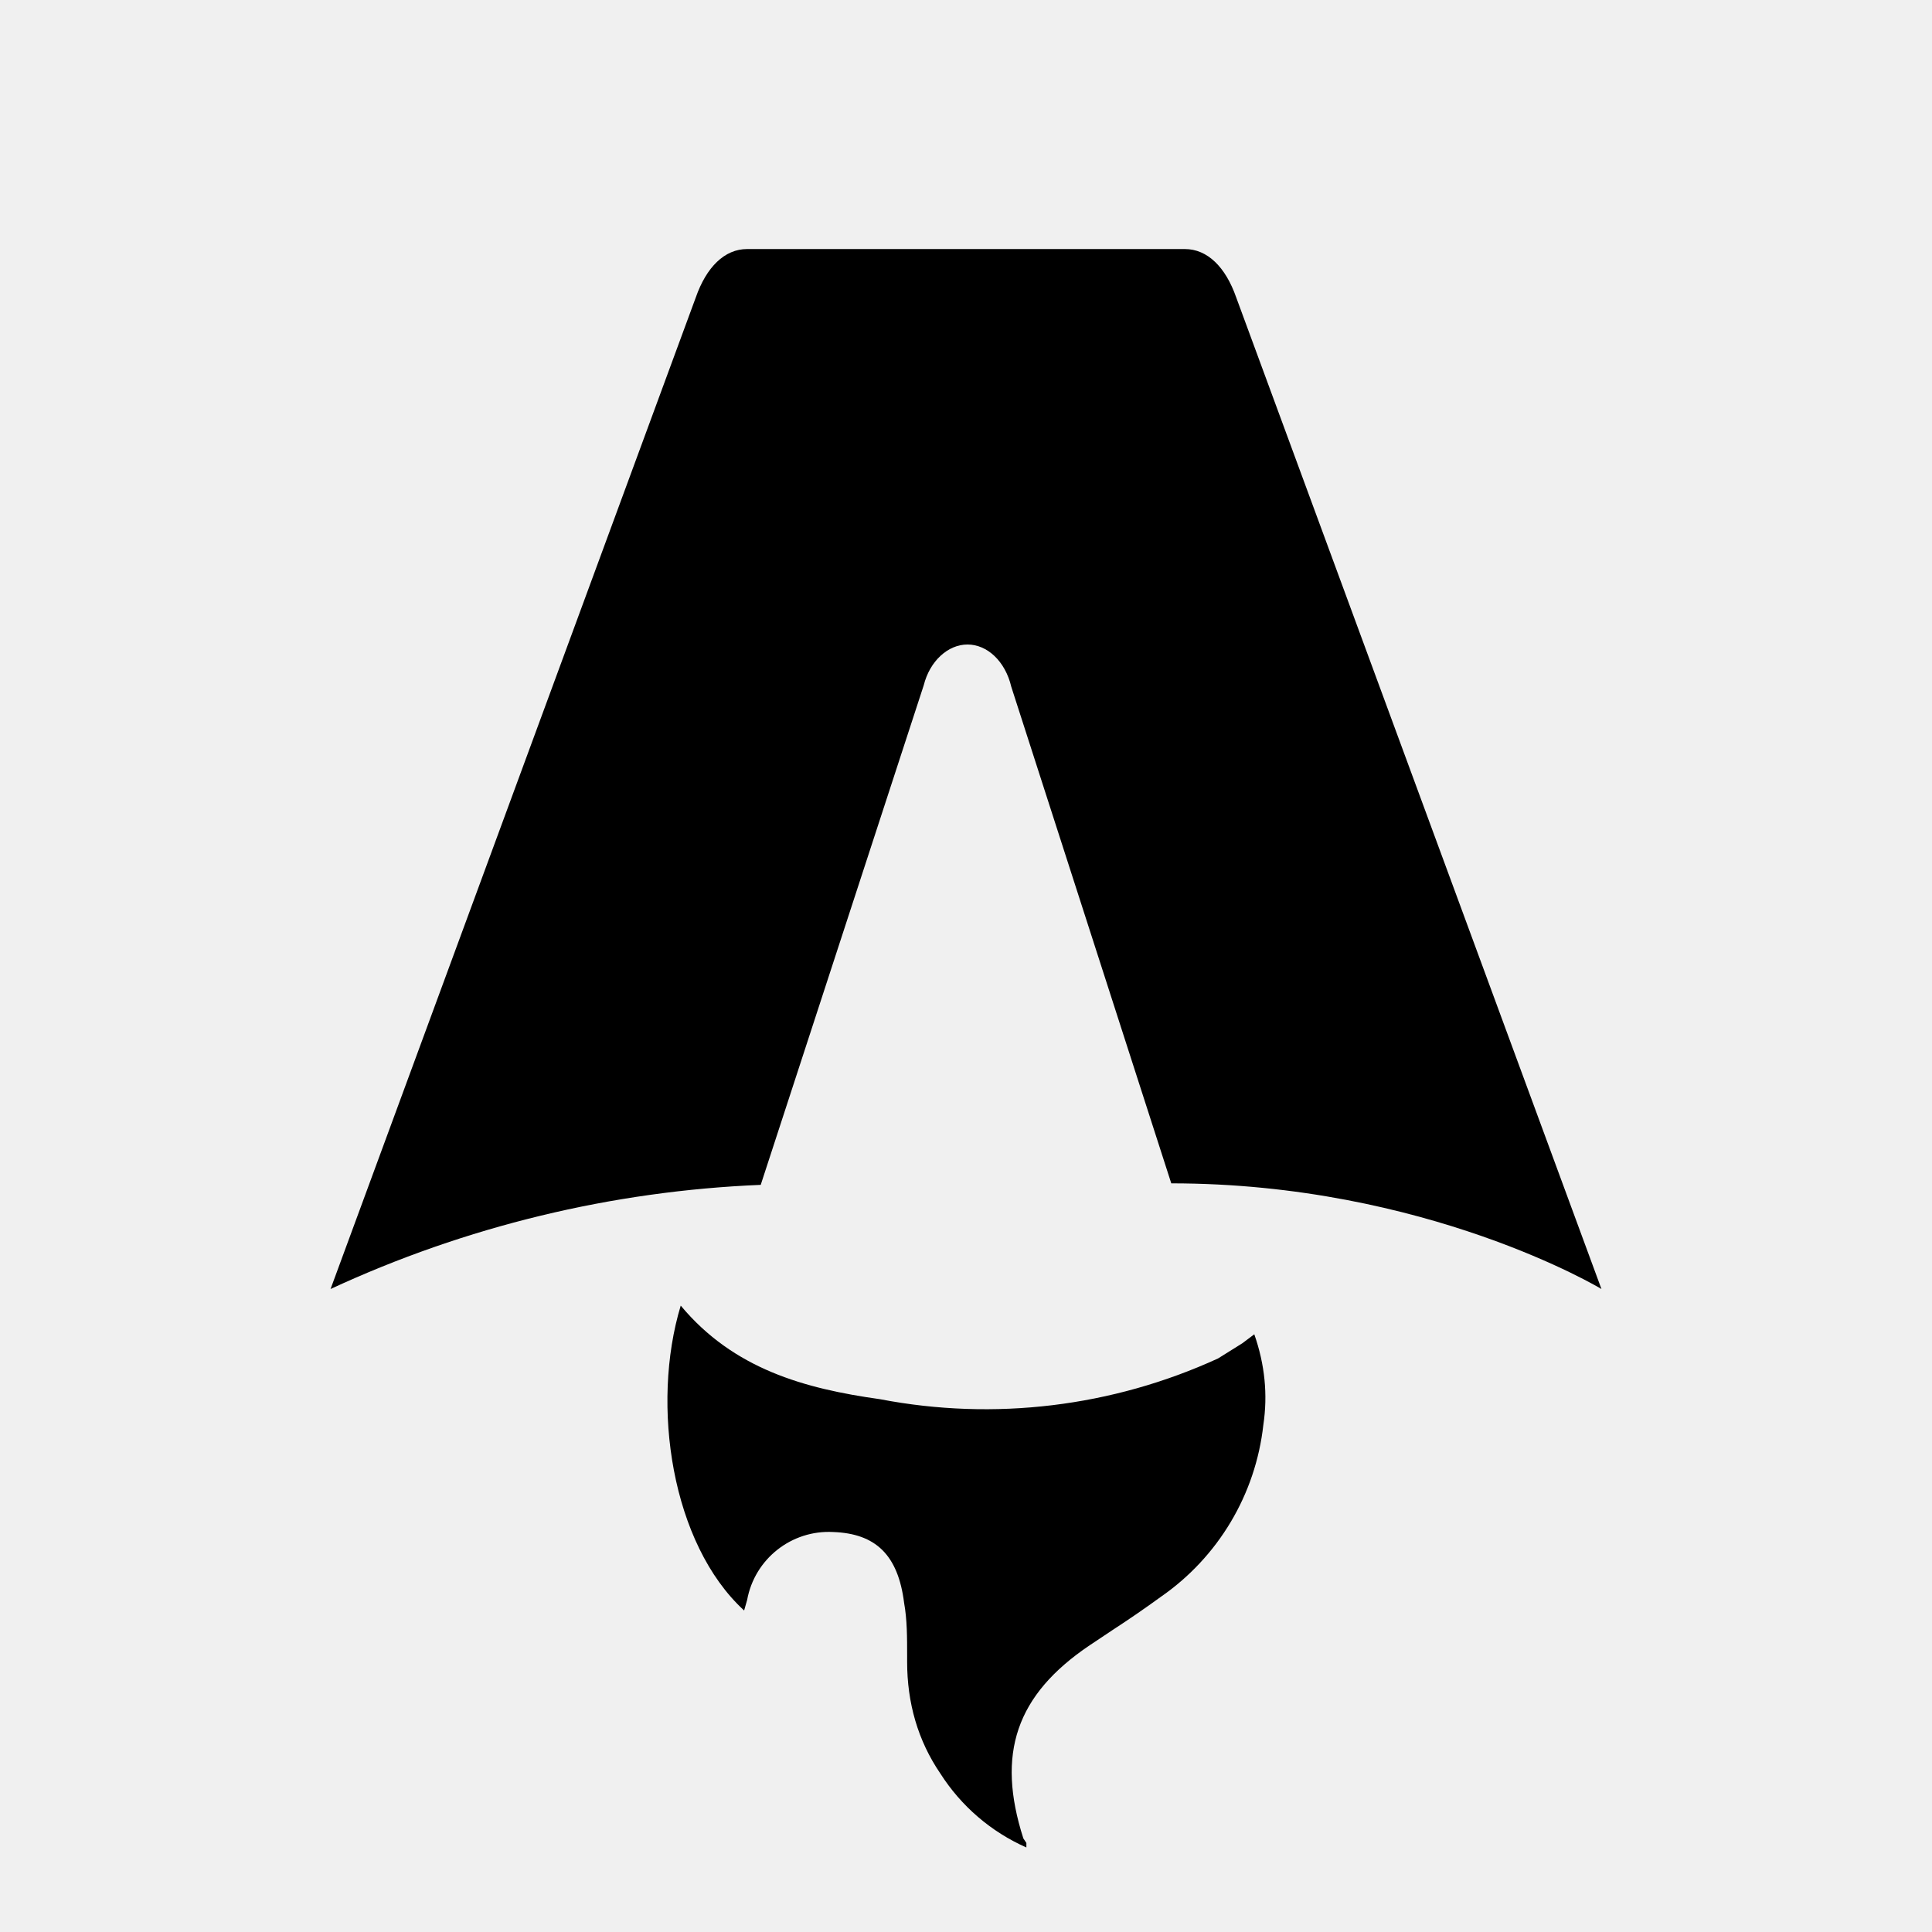
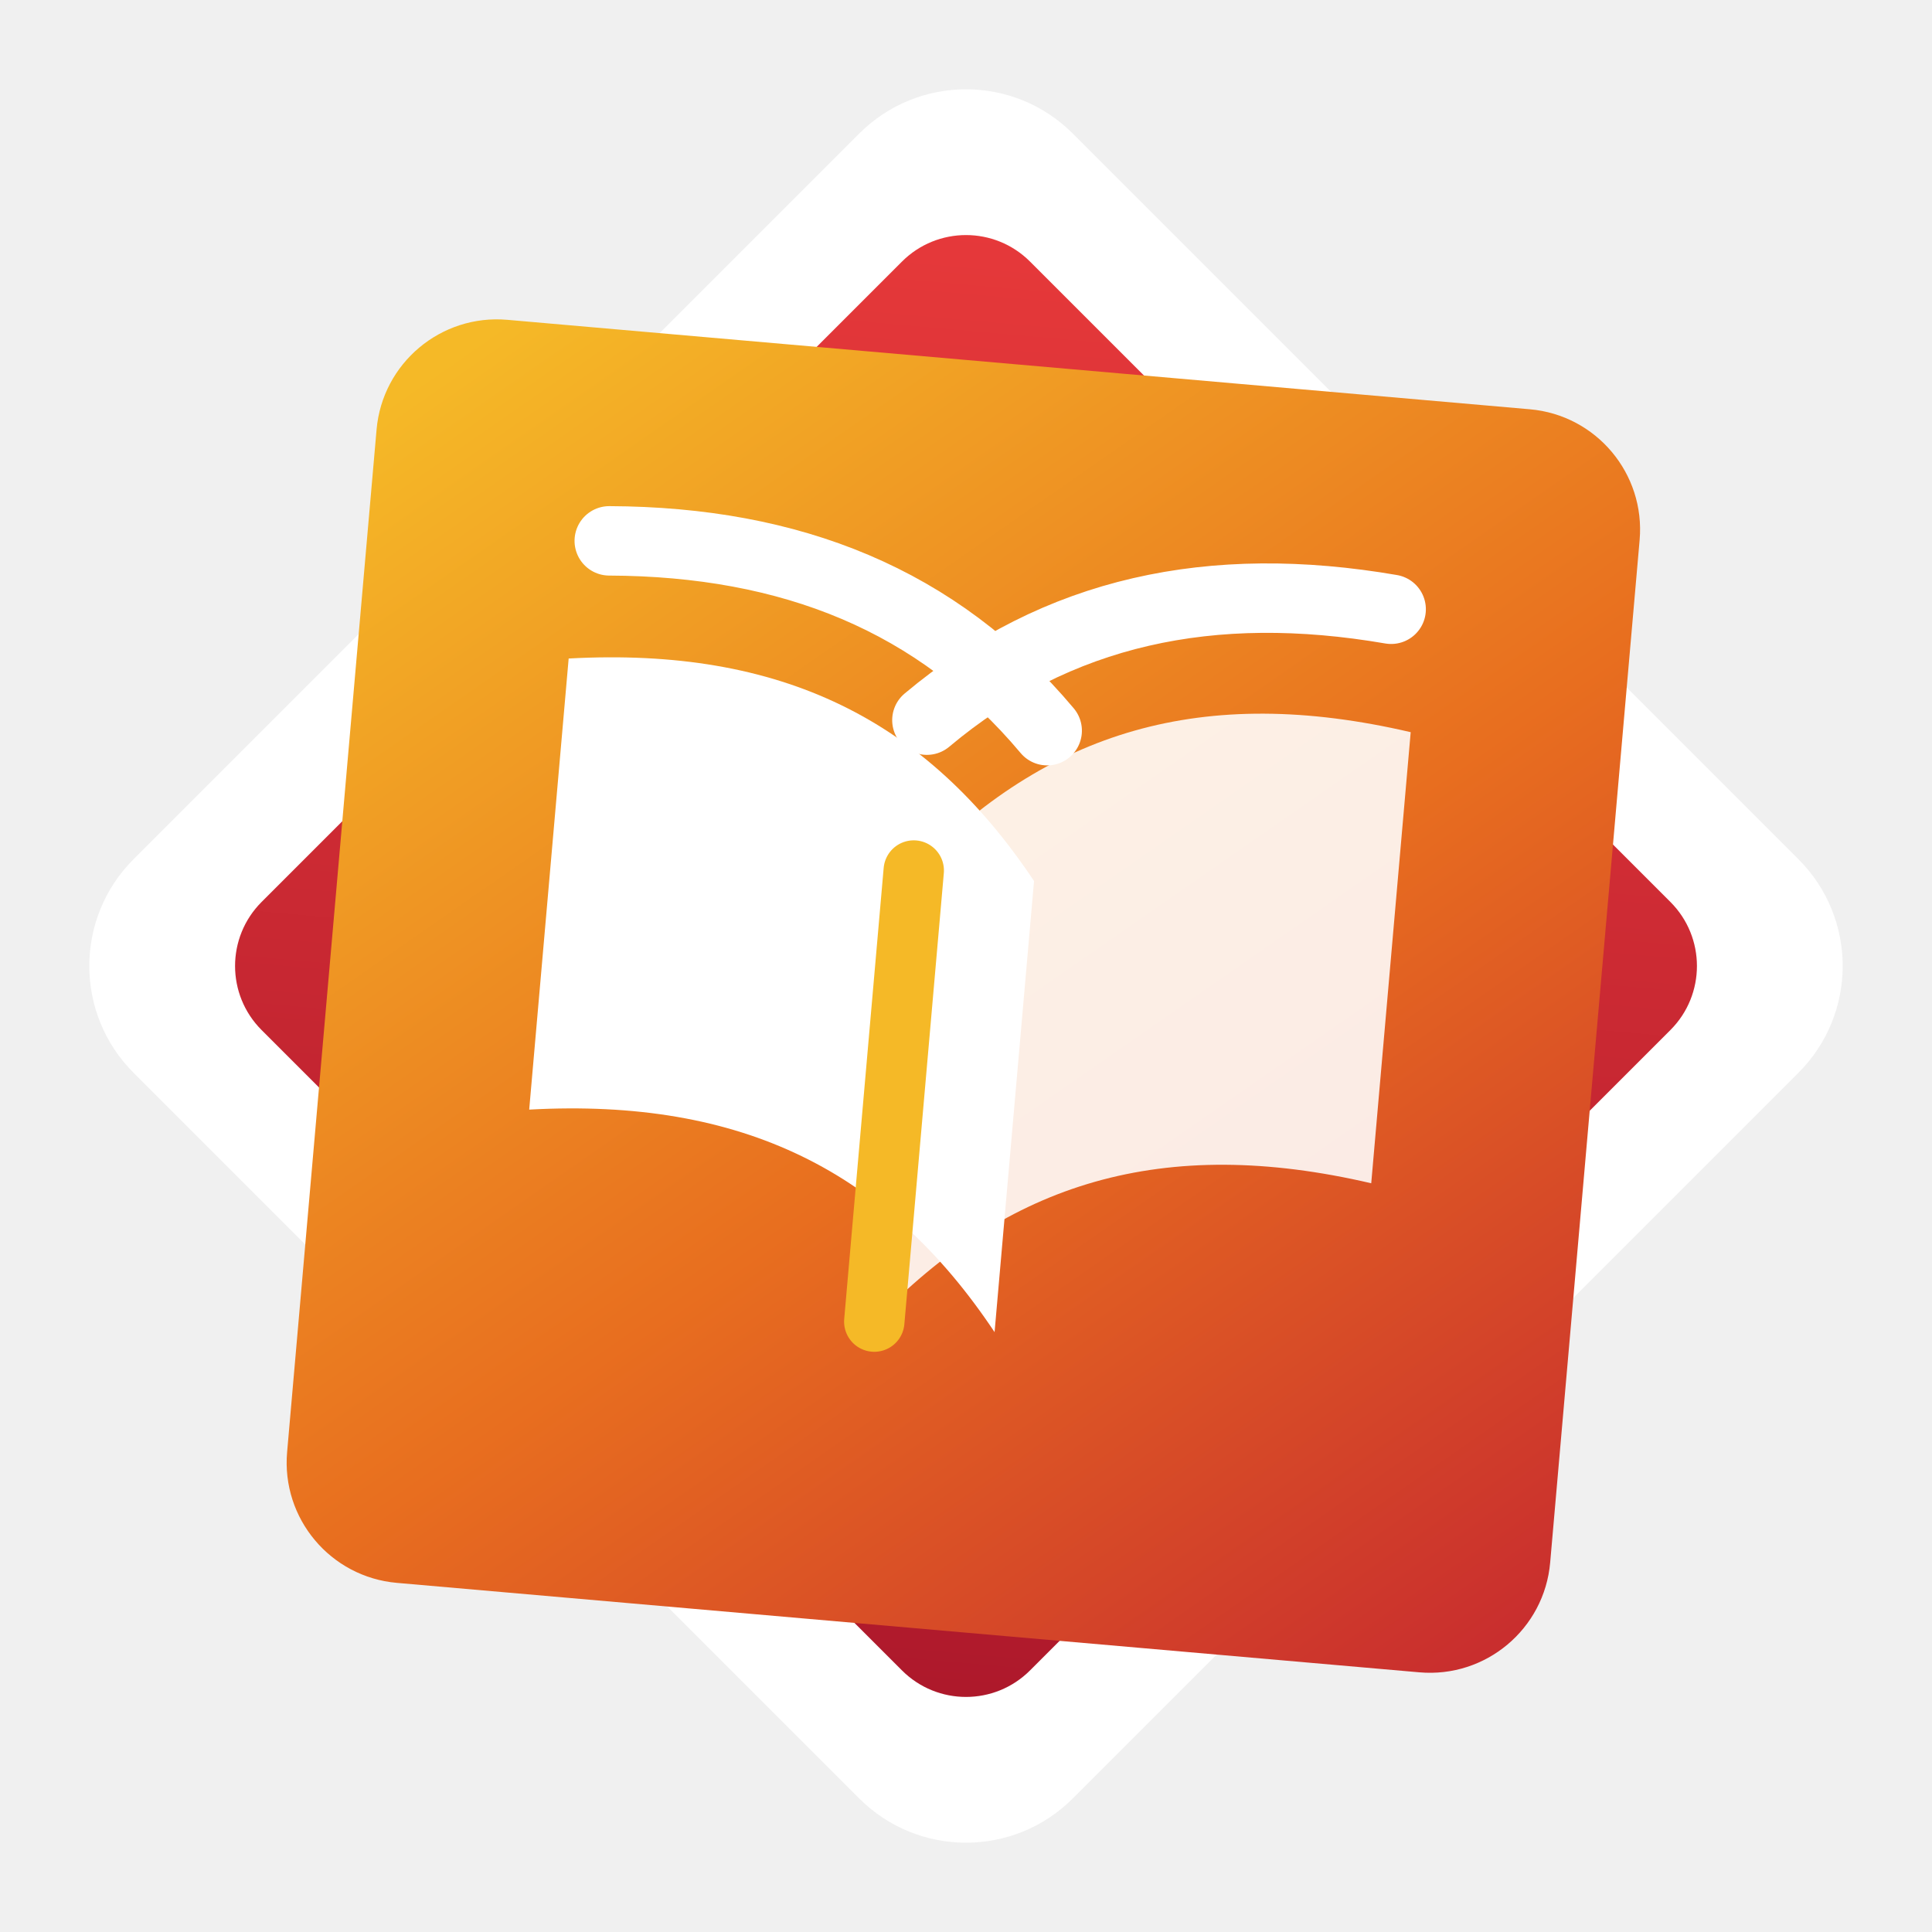
- <svg xmlns="http://www.w3.org/2000/svg" fill="none" viewBox="0 0 128 128">
-   <path d="M50.4 78.5a75.1 75.1 0 0 0-28.5 6.9l24.2-65.7c.7-2 1.9-3.2 3.4-3.2h29c1.5 0 2.7 1.2 3.4 3.2l24.2 65.7s-11.6-7-28.5-7L67 45.5c-.4-1.7-1.6-2.8-2.9-2.8-1.3 0-2.5 1.1-2.9 2.7L50.4 78.5Zm-1.1 28.2Zm-4.2-20.2c-2 6.6-.6 15.8 4.2 20.2a17.5 17.5 0 0 1 .2-.7 5.5 5.5 0 0 1 5.7-4.5c2.8.1 4.3 1.5 4.7 4.7.2 1.1.2 2.3.2 3.5v.4c0 2.7.7 5.2 2.2 7.4a13 13 0 0 0 5.7 4.9v-.3l-.2-.3c-1.8-5.6-.5-9.5 4.4-12.8l1.5-1a73 73 0 0 0 3.2-2.2 16 16 0 0 0 6.8-11.4c.3-2 .1-4-.6-6l-.8.6-1.6 1a37 37 0 0 1-22.4 2.7c-5-.7-9.7-2-13.2-6.2Z" />
-   <style>
-         path { fill: #000; }
-         @media (prefers-color-scheme: dark) {
-             path { fill: #FFF; }
-         }
-     </style>
+ <svg xmlns="http://www.w3.org/2000/svg" viewBox="0 0 64 64" fill="none">
+   <defs>
+     <linearGradient id="a" x1="15" y1="12" x2="50" y2="54" gradientUnits="userSpaceOnUse">
+       <stop stop-color="#F5B927" />
+       <stop offset=".55" stop-color="#E86E1F" />
+       <stop offset="1" stop-color="#C92E2E" />
+     </linearGradient>
+     <linearGradient id="b" x1="15" y1="10" x2="51" y2="53" gradientUnits="userSpaceOnUse">
+       <stop stop-color="#EA3B3B" />
+       <stop offset="1" stop-color="#A9162A" />
+     </linearGradient>
+   </defs>
+   <g transform="rotate(45 32 32)">
+     <rect x="10" y="10" width="44" height="44" rx="5" fill="white" />
+     <rect x="14" y="14" width="36" height="36" rx="3" fill="url(#b)" />
+   </g>
+   <g transform="rotate(5 32 32)">
+     <rect x="11" y="12" width="42" height="42" rx="4" fill="url(#a)" />
+     <path d="M18 23c7-1 12 1 16 6v15c-4-5-9-7-16-6V23Z" fill="white" />
+     <path d="M46 23c-7-1-12 1-16 6v15c4-5 9-7 16-6V23Z" fill="white" fill-opacity=".88" />
+     <path d="M30 29v15" stroke="#F5B927" stroke-width="2" stroke-linecap="round" />
+     <path d="M19 19c6-.5 11 1 15 5M45 19c-6-.5-11 1-15 5" stroke="white" stroke-width="2.3" stroke-linecap="round" />
+   </g>
</svg>
